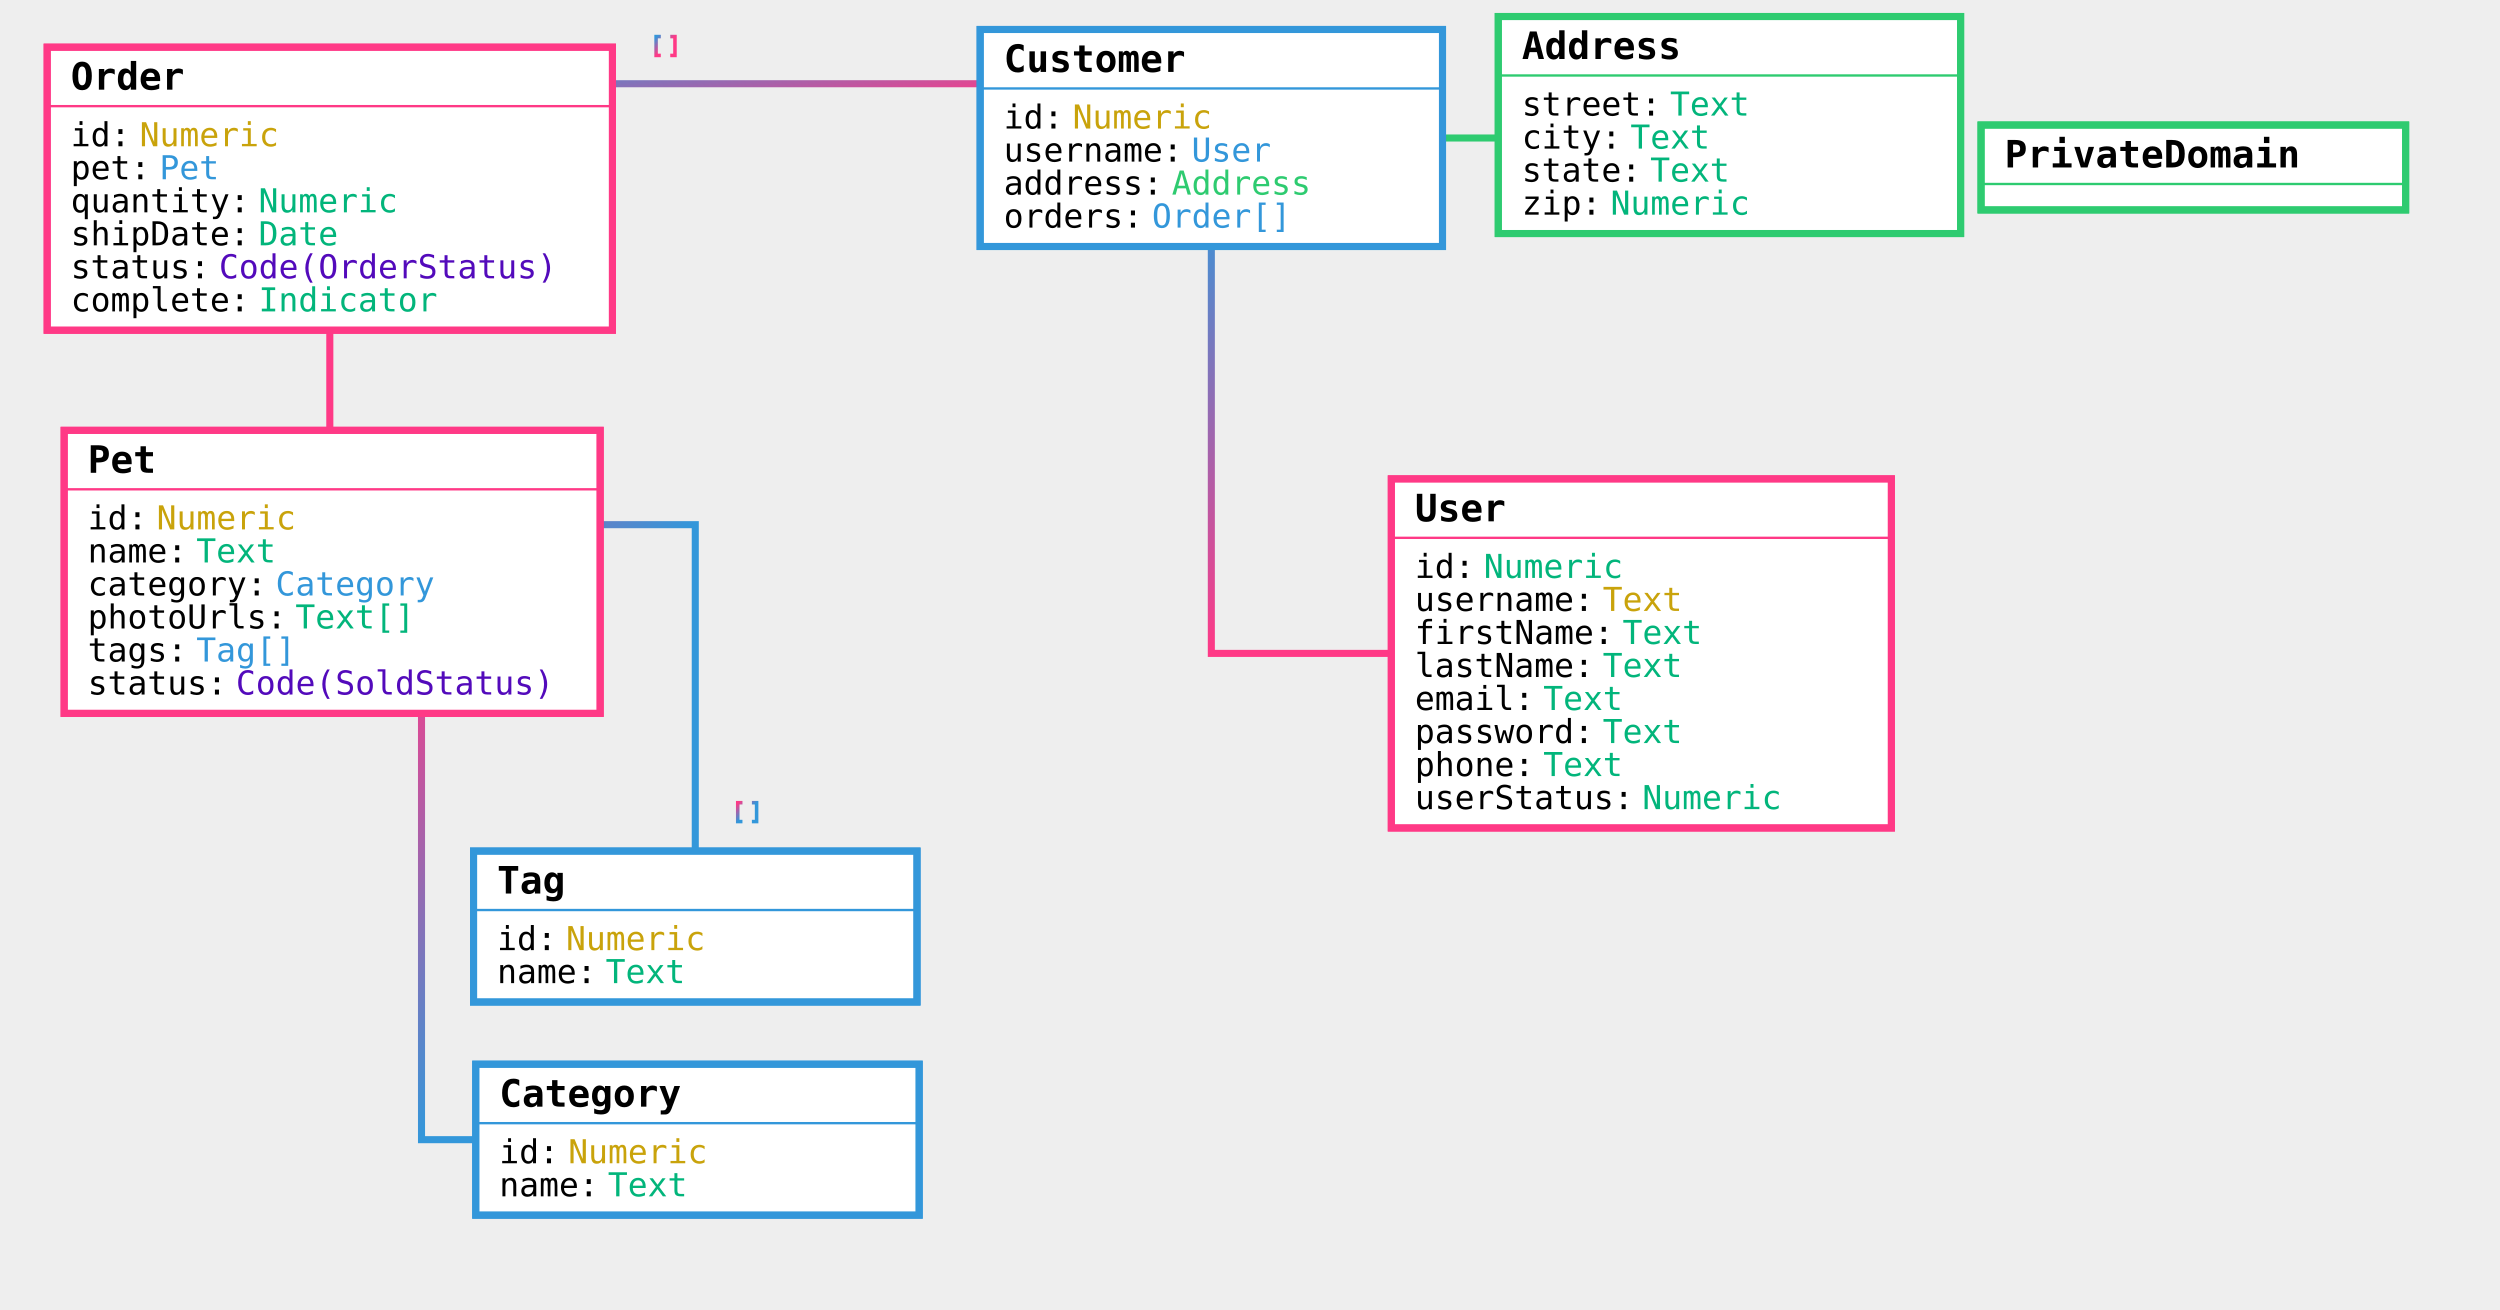
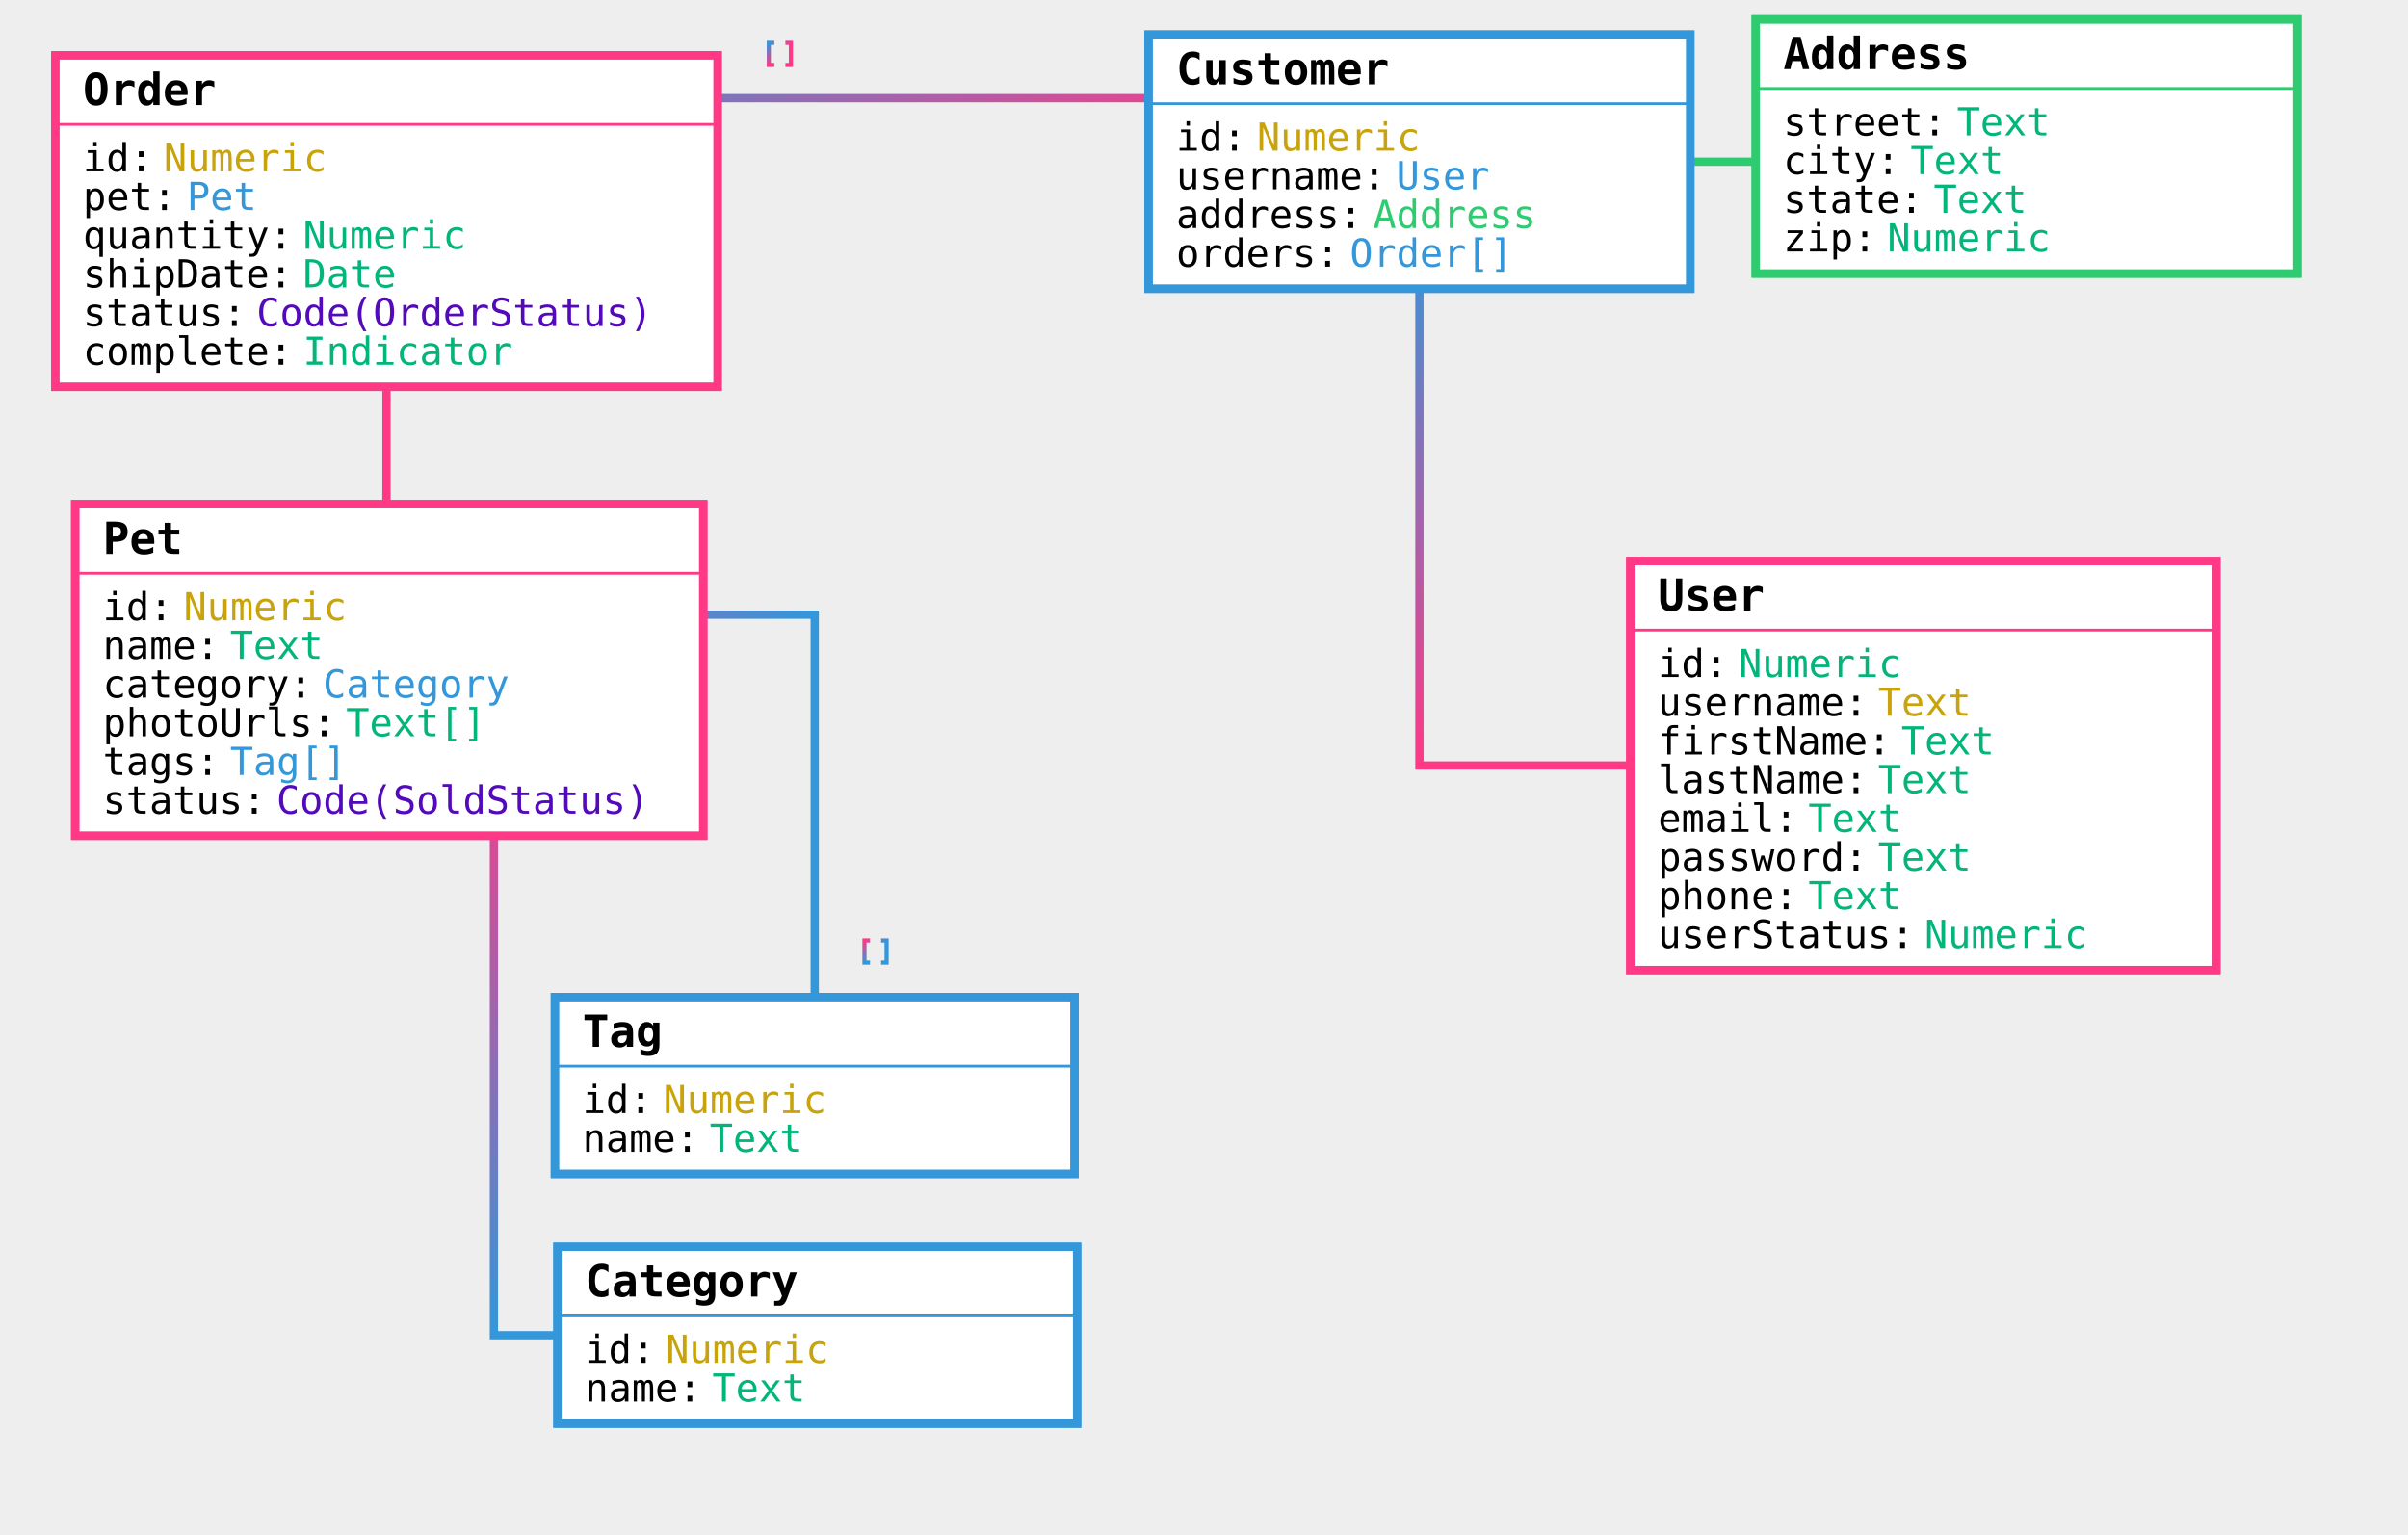
- <svg xmlns="http://www.w3.org/2000/svg" viewBox="-139.816 -53 1059.816 555.143">
+ <svg xmlns="http://www.w3.org/2000/svg" viewBox="-139.816 -53 871.159 555.143">
  <rect width="1000%" height="1000%" x="-500%" y="-500%" fill="#EEEEEE" />
  <path fill="none" stroke="#EEEEEE" stroke-width="8" d="M.01 27.01L0 27v162.429h1" />
  <defs>
    <linearGradient id="a" x1="0%" x2="50%" y1="0%" y2="50%">
      <stop offset="0%" stop-color="#FF3986" />
      <stop offset="100%" stop-color="#FF3986" />
    </linearGradient>
  </defs>
  <path fill="none" stroke="url(#a)" stroke-width="3" d="M.01 27.01L0 27v162.429h1" />
  <path fill="none" stroke="#EEEEEE" stroke-width="8" d="M373.71 28.51l-.01-.01V224H556" />
  <defs>
    <linearGradient id="b" x1="0%" x2="50%" y1="0%" y2="50%">
      <stop offset="0%" stop-color="#3397DA" />
      <stop offset="100%" stop-color="#FF3986" />
    </linearGradient>
  </defs>
  <path fill="none" stroke="url(#b)" stroke-width="3" d="M373.71 28.51l-.01-.01V224H556" />
  <path fill="none" stroke="#EEEEEE" stroke-width="8" d="M422.71 5.51l-.01-.01h170.643V0" />
  <defs>
    <linearGradient id="c" x1="0%" x2="50%" y1="0%" y2="50%">
      <stop offset="0%" stop-color="#3397DA" />
      <stop offset="100%" stop-color="#2ECB70" />
    </linearGradient>
  </defs>
  <path fill="none" stroke="url(#c)" stroke-width="3" d="M422.71 5.51l-.01-.01h170.643V0" />
  <path fill="none" stroke="#EEEEEE" stroke-width="8" d="M324.71-17.49l-.01-.01H0V27" />
  <defs>
    <linearGradient id="d" x1="0%" x2="50%" y1="0%" y2="50%">
      <stop offset="0%" stop-color="#3397DA" />
      <stop offset="100%" stop-color="#FF3986" />
    </linearGradient>
  </defs>
  <path fill="none" stroke="url(#d)" stroke-width="3" d="M324.71-17.49l-.01-.01H0V27" />
  <path fill="none" stroke="url(#d)" stroke-width="1.5" d="M140.326-37.49l-2.01-.01v8h2M144.326-37.49l1.99-.01v8h-2" />
  <path fill="none" stroke="#EEEEEE" stroke-width="8" d="M38.882 209.439l-.01-.01v220.714h116.985" />
  <defs>
    <linearGradient id="e" x1="0%" x2="50%" y1="0%" y2="50%">
      <stop offset="0%" stop-color="#FF3986" />
      <stop offset="100%" stop-color="#3397DA" />
    </linearGradient>
  </defs>
  <path fill="none" stroke="url(#e)" stroke-width="3" d="M38.882 209.439l-.01-.01v220.714h116.985" />
  <path fill="none" stroke="#EEEEEE" stroke-width="8" d="M-36.862 169.439l-.01-.01h191.8v170.357" />
  <defs>
    <linearGradient id="f" x1="0%" x2="50%" y1="0%" y2="50%">
      <stop offset="0%" stop-color="#FF3986" />
      <stop offset="100%" stop-color="#3397DA" />
    </linearGradient>
  </defs>
  <path fill="none" stroke="url(#f)" stroke-width="3" d="M-36.862 169.439l-.01-.01h191.8v170.357" />
  <path fill="none" stroke="url(#f)" stroke-width="1.5" d="M174.939 287.296l-2.01-.01v8h2M178.939 287.296l1.99-.01v8h-2" />
-   <path fill="#FFFFFF" stroke="#2ECB70" stroke-width="3" d="M700 0h180v36H700z" />
-   <path fill="#2ecb70" stroke="#2ecb70" d="M701 25h180" />
-   <path fill="none" stroke="#2ECB70" stroke-width="3" d="M700 0h180v36H700z" />
-   <text x="710" y="18" style="font:700 16px 'Lucida Console',monospace" fill="#000000">PrivateDomain</text>
  <path fill="#FFFFFF" stroke="#FF3986" stroke-width="3" d="M-119.816-33h239.633V87h-239.633z" />
  <path fill="#ff3986" stroke="#ff3986" d="M-118.816-8h239.632" />
  <path fill="none" stroke="#FF3986" stroke-width="3" d="M-119.816-33h239.633V87h-239.633z" />
  <text x="-109.816" y="-15" style="font:700 16px 'Lucida Console',monospace" fill="#000000">Order</text>
  <text x="-109.816" y="9" style="font:500 14px 'Lucida Console',monospace" fill="#000000">id:</text>
  <text x="-80.612" y="9" style="font:500 14px 'Lucida Console',monospace" fill="#C9A30B">Numeric</text>
  <text x="-109.816" y="23" style="font:500 14px 'Lucida Console',monospace" fill="#000000">pet:</text>
  <text x="-72.211" y="23" style="font:500 14px 'Lucida Console',monospace" fill="#3397DA">Pet</text>
  <text x="-109.816" y="37" style="font:500 14px 'Lucida Console',monospace" fill="#000000">quantity:</text>
  <text x="-30.204" y="37" style="font:500 14px 'Lucida Console',monospace" fill="#02b57b">Numeric</text>
  <text x="-109.816" y="51" style="font:500 14px 'Lucida Console',monospace" fill="#000000">shipDate:</text>
  <text x="-30.204" y="51" style="font:500 14px 'Lucida Console',monospace" fill="#02b57b">Date</text>
  <text x="-109.816" y="65" style="font:500 14px 'Lucida Console',monospace" fill="#000000">status:</text>
  <text x="-47.007" y="65" style="font:500 14px 'Lucida Console',monospace" fill="#530abb">Code(OrderStatus)</text>
  <text x="-109.816" y="79" style="font:500 14px 'Lucida Console',monospace" fill="#000000">complete:</text>
  <text x="-30.204" y="79" style="font:500 14px 'Lucida Console',monospace" fill="#02b57b">Indicator</text>
  <path fill="#FFFFFF" stroke="#3397DA" stroke-width="3" d="M275.7-40.5h196v92h-196z" />
  <path fill="#3397da" stroke="#3397da" d="M276.7-15.5h196" />
  <path fill="none" stroke="#3397DA" stroke-width="3" d="M275.7-40.5h196v92h-196z" />
  <text x="285.7" y="-22.5" style="font:700 16px 'Lucida Console',monospace" fill="#000000">Customer</text>
  <text x="285.7" y="1.5" style="font:500 14px 'Lucida Console',monospace" fill="#000000">id:</text>
  <text x="314.904" y="1.5" style="font:500 14px 'Lucida Console',monospace" fill="#C9A30B">Numeric</text>
  <text x="285.7" y="15.5" style="font:500 14px 'Lucida Console',monospace" fill="#000000">username:</text>
  <text x="365.312" y="15.5" style="font:500 14px 'Lucida Console',monospace" fill="#3397DA">User</text>
  <text x="285.7" y="29.5" style="font:500 14px 'Lucida Console',monospace" fill="#000000">address:</text>
  <text x="356.911" y="29.5" style="font:500 14px 'Lucida Console',monospace" fill="#2ECB70">Address</text>
  <text x="285.7" y="43.5" style="font:500 14px 'Lucida Console',monospace" fill="#000000">orders:</text>
  <text x="348.51" y="43.5" style="font:500 14px 'Lucida Console',monospace" fill="#3397DA">Order[]</text>
  <path fill="#FFFFFF" stroke="#2ECB70" stroke-width="3" d="M495.343-46h196v92h-196z" />
  <path fill="#2ecb70" stroke="#2ecb70" d="M496.343-21h196" />
  <path fill="none" stroke="#2ECB70" stroke-width="3" d="M495.343-46h196v92h-196z" />
  <text x="505.343" y="-28" style="font:700 16px 'Lucida Console',monospace" fill="#000000">Address</text>
  <text x="505.343" y="-4" style="font:500 14px 'Lucida Console',monospace" fill="#000000">street:</text>
  <text x="568.153" y="-4" style="font:500 14px 'Lucida Console',monospace" fill="#02b57b">Text</text>
  <text x="505.343" y="10" style="font:500 14px 'Lucida Console',monospace" fill="#000000">city:</text>
  <text x="551.35" y="10" style="font:500 14px 'Lucida Console',monospace" fill="#02b57b">Text</text>
  <text x="505.343" y="24" style="font:500 14px 'Lucida Console',monospace" fill="#000000">state:</text>
  <text x="559.751" y="24" style="font:500 14px 'Lucida Console',monospace" fill="#02b57b">Text</text>
  <text x="505.343" y="38" style="font:500 14px 'Lucida Console',monospace" fill="#000000">zip:</text>
  <text x="542.948" y="38" style="font:500 14px 'Lucida Console',monospace" fill="#02b57b">Numeric</text>
  <path fill="#FFFFFF" stroke="#3397DA" stroke-width="3" d="M61.857 398.143h188v64h-188z" />
  <path fill="#3397da" stroke="#3397da" d="M62.857 423.143h188" />
  <path fill="none" stroke="#3397DA" stroke-width="3" d="M61.857 398.143h188v64h-188z" />
  <text x="71.857" y="416.143" style="font:700 16px 'Lucida Console',monospace" fill="#000000">Category</text>
  <text x="71.857" y="440.143" style="font:500 14px 'Lucida Console',monospace" fill="#000000">id:</text>
  <text x="101.061" y="440.143" style="font:500 14px 'Lucida Console',monospace" fill="#C9A30B">Numeric</text>
  <text x="71.857" y="454.143" style="font:500 14px 'Lucida Console',monospace" fill="#000000">name:</text>
  <text x="117.864" y="454.143" style="font:500 14px 'Lucida Console',monospace" fill="#02b57b">Text</text>
  <path fill="#FFFFFF" stroke="#FF3986" stroke-width="3" d="M450 150h212v148H450z" />
  <path fill="#ff3986" stroke="#ff3986" d="M451 175h212" />
  <path fill="none" stroke="#FF3986" stroke-width="3" d="M450 150h212v148H450z" />
  <text x="460" y="168" style="font:700 16px 'Lucida Console',monospace" fill="#000000">User</text>
  <text x="460" y="192" style="font:500 14px 'Lucida Console',monospace" fill="#000000">id:</text>
  <text x="489.204" y="192" style="font:500 14px 'Lucida Console',monospace" fill="#02b57b">Numeric</text>
  <text x="460" y="206" style="font:500 14px 'Lucida Console',monospace" fill="#000000">username:</text>
  <text x="539.612" y="206" style="font:500 14px 'Lucida Console',monospace" fill="#C9A30B">Text</text>
  <text x="460" y="220" style="font:500 14px 'Lucida Console',monospace" fill="#000000">firstName:</text>
  <text x="548.014" y="220" style="font:500 14px 'Lucida Console',monospace" fill="#02b57b">Text</text>
  <text x="460" y="234" style="font:500 14px 'Lucida Console',monospace" fill="#000000">lastName:</text>
  <text x="539.612" y="234" style="font:500 14px 'Lucida Console',monospace" fill="#02b57b">Text</text>
  <text x="460" y="248" style="font:500 14px 'Lucida Console',monospace" fill="#000000">email:</text>
  <text x="514.408" y="248" style="font:500 14px 'Lucida Console',monospace" fill="#02b57b">Text</text>
  <text x="460" y="262" style="font:500 14px 'Lucida Console',monospace" fill="#000000">password:</text>
  <text x="539.612" y="262" style="font:500 14px 'Lucida Console',monospace" fill="#02b57b">Text</text>
  <text x="460" y="276" style="font:500 14px 'Lucida Console',monospace" fill="#000000">phone:</text>
  <text x="514.408" y="276" style="font:500 14px 'Lucida Console',monospace" fill="#02b57b">Text</text>
  <text x="460" y="290" style="font:500 14px 'Lucida Console',monospace" fill="#000000">userStatus:</text>
  <text x="556.415" y="290" style="font:500 14px 'Lucida Console',monospace" fill="#02b57b">Numeric</text>
  <path fill="#FFFFFF" stroke="#3397DA" stroke-width="3" d="M60.929 307.786h188v64h-188z" />
  <path fill="#3397da" stroke="#3397da" d="M61.929 332.786h188" />
  <path fill="none" stroke="#3397DA" stroke-width="3" d="M60.929 307.786h188v64h-188z" />
  <text x="70.929" y="325.786" style="font:700 16px 'Lucida Console',monospace" fill="#000000">Tag</text>
  <text x="70.929" y="349.786" style="font:500 14px 'Lucida Console',monospace" fill="#000000">id:</text>
  <text x="100.133" y="349.786" style="font:500 14px 'Lucida Console',monospace" fill="#C9A30B">Numeric</text>
  <text x="70.929" y="363.786" style="font:500 14px 'Lucida Console',monospace" fill="#000000">name:</text>
  <text x="116.935" y="363.786" style="font:500 14px 'Lucida Console',monospace" fill="#02b57b">Text</text>
  <path fill="#FFFFFF" stroke="#FF3986" stroke-width="3" d="M-112.616 129.429h227.231v120h-227.231z" />
  <path fill="#ff3986" stroke="#ff3986" d="M-111.616 154.429h227.232" />
  <path fill="none" stroke="#FF3986" stroke-width="3" d="M-112.616 129.429h227.231v120h-227.231z" />
  <text x="-102.616" y="147.429" style="font:700 16px 'Lucida Console',monospace" fill="#000000">Pet</text>
  <text x="-102.616" y="171.429" style="font:500 14px 'Lucida Console',monospace" fill="#000000">id:</text>
  <text x="-73.412" y="171.429" style="font:500 14px 'Lucida Console',monospace" fill="#C9A30B">Numeric</text>
  <text x="-102.616" y="185.429" style="font:500 14px 'Lucida Console',monospace" fill="#000000">name:</text>
  <text x="-56.609" y="185.429" style="font:500 14px 'Lucida Console',monospace" fill="#02b57b">Text</text>
  <text x="-102.616" y="199.429" style="font:500 14px 'Lucida Console',monospace" fill="#000000">category:</text>
  <text x="-23.003" y="199.429" style="font:500 14px 'Lucida Console',monospace" fill="#3397DA">Category</text>
  <text x="-102.616" y="213.429" style="font:500 14px 'Lucida Console',monospace" fill="#000000">photoUrls:</text>
  <text x="-14.602" y="213.429" style="font:500 14px 'Lucida Console',monospace" fill="#02b57b">Text[]</text>
  <text x="-102.616" y="227.429" style="font:500 14px 'Lucida Console',monospace" fill="#000000">tags:</text>
  <text x="-56.609" y="227.429" style="font:500 14px 'Lucida Console',monospace" fill="#3397DA">Tag[]</text>
  <text x="-102.616" y="241.429" style="font:500 14px 'Lucida Console',monospace" fill="#000000">status:</text>
  <text x="-39.806" y="241.429" style="font:500 14px 'Lucida Console',monospace" fill="#530abb">Code(SoldStatus)</text>
</svg>
